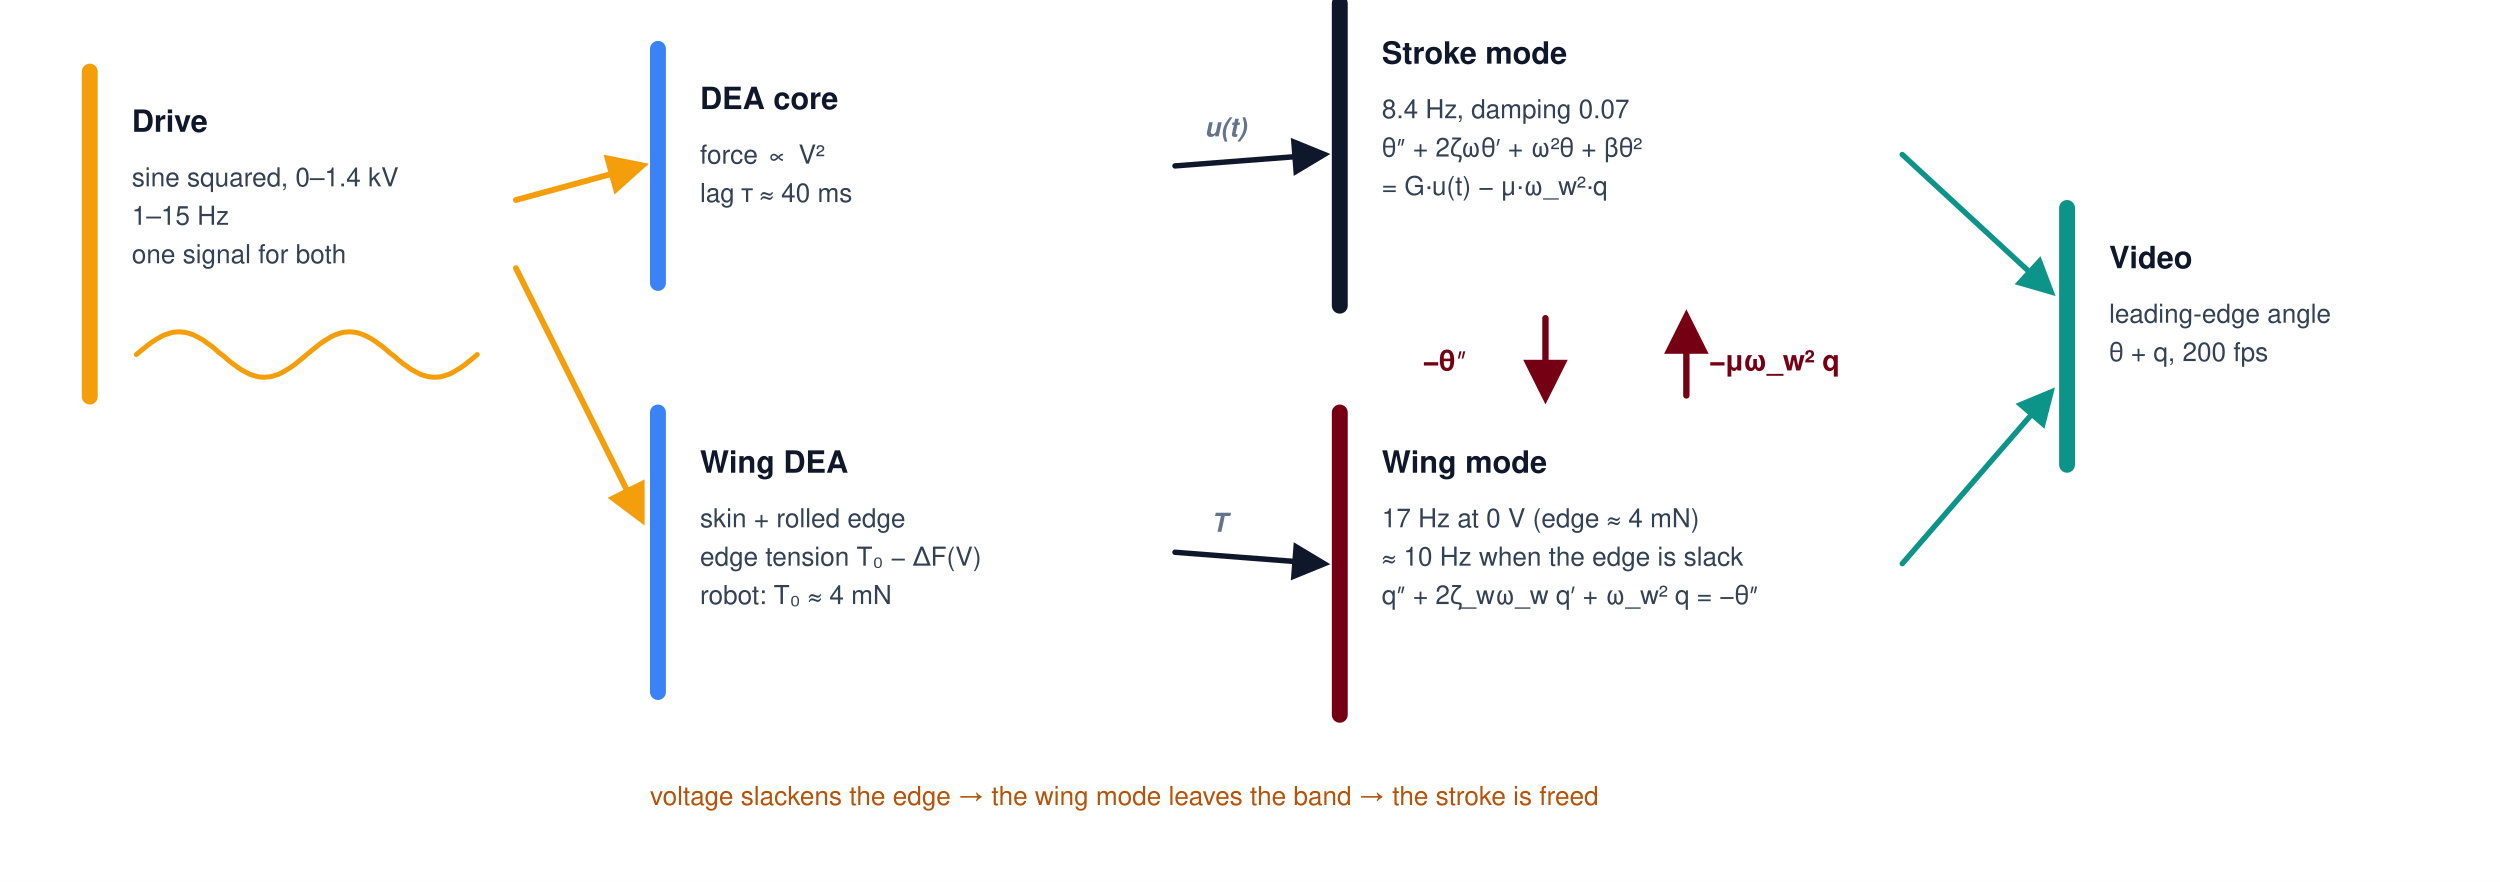
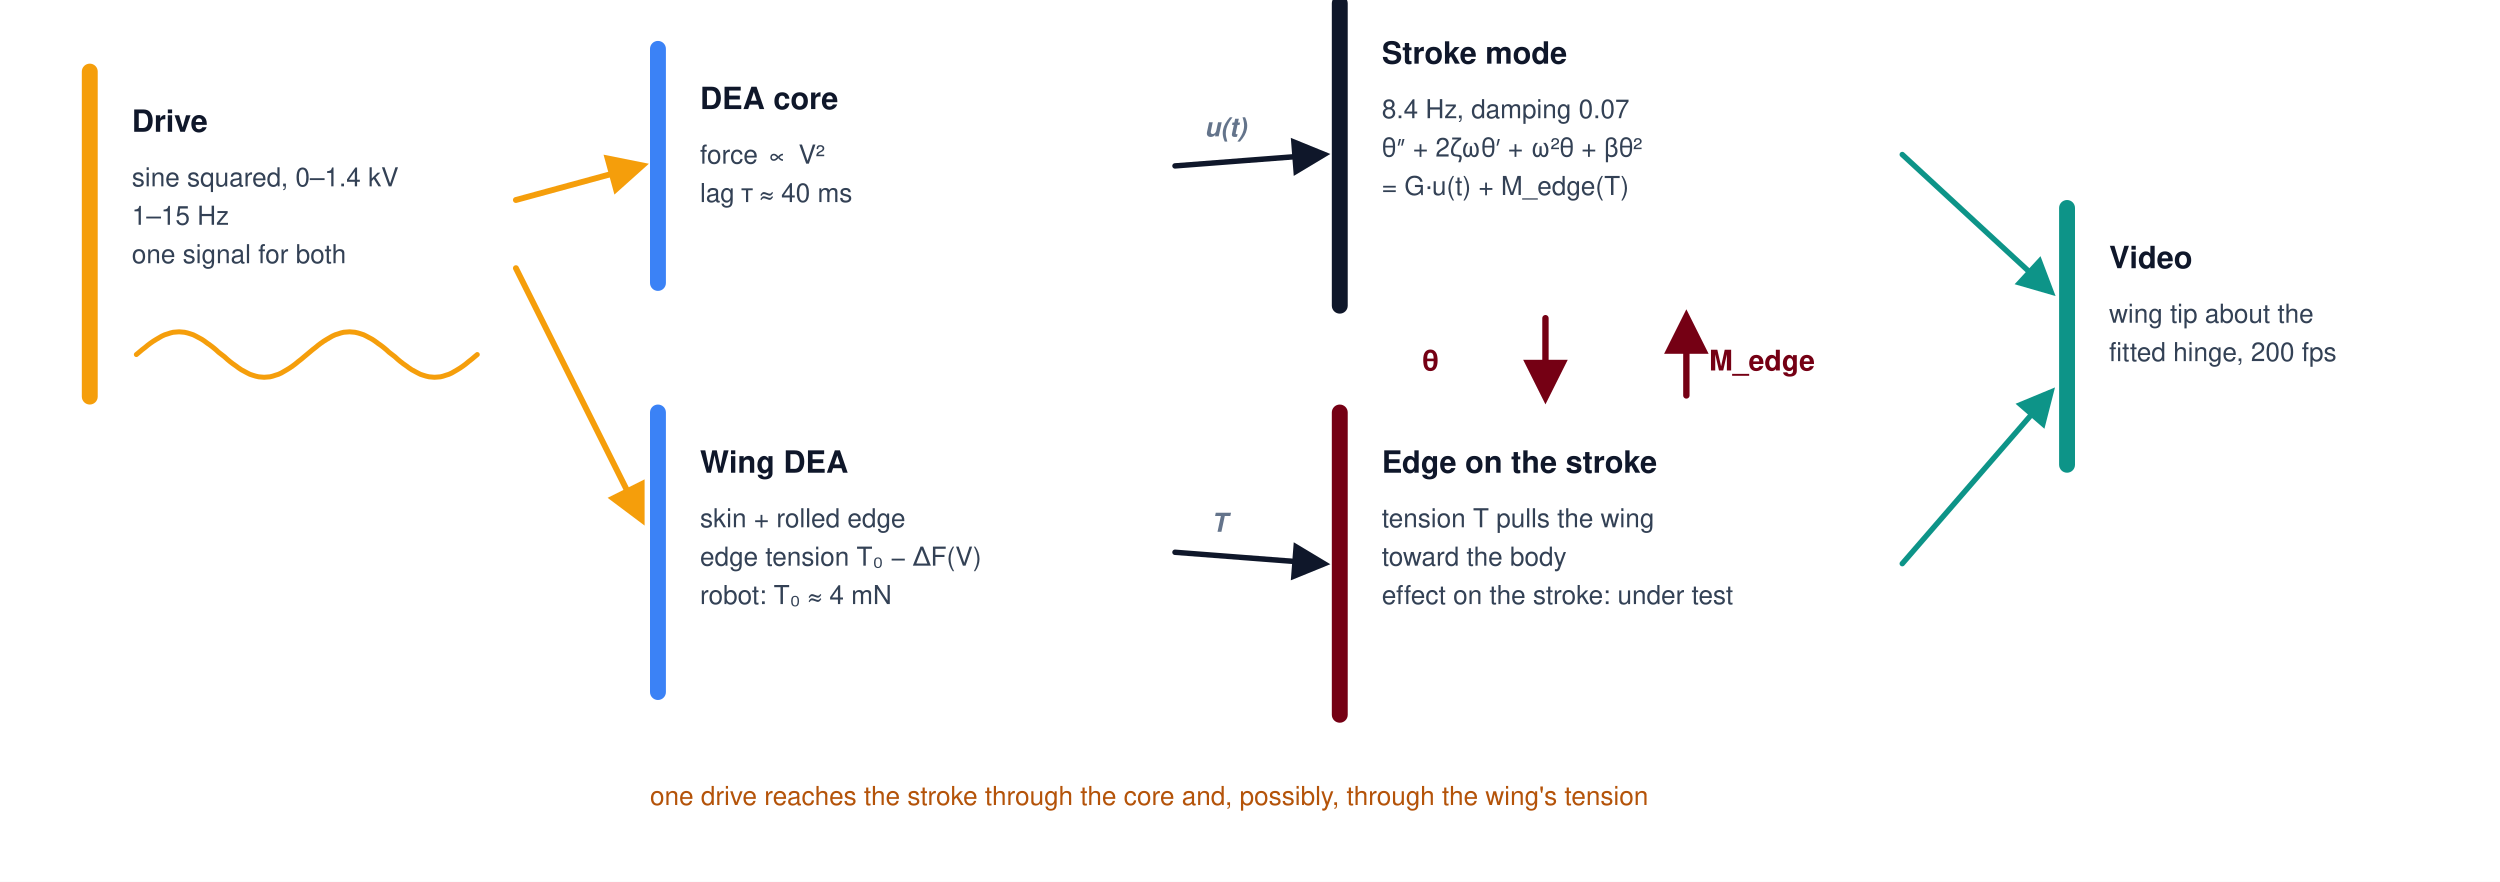
<svg xmlns="http://www.w3.org/2000/svg" viewBox="0 72 1100 388" width="1100" height="388" font-family="Helvetica,Arial,sans-serif" role="img" aria-label="System block diagram">
  <defs>
    <linearGradient id="skin" x1="0" y1="0" x2="1" y2="1">
      <stop offset="0" stop-color="#eff6ff" />
      <stop offset="0.55" stop-color="#bfdbfe" />
      <stop offset="1" stop-color="#60a5fa" />
    </linearGradient>
    <linearGradient id="skinV" x1="0" y1="0" x2="1" y2="1">
      <stop offset="0" stop-color="#fffbeb" />
      <stop offset="0.5" stop-color="#fde68a" />
      <stop offset="1" stop-color="#f59e0b" />
    </linearGradient>
    <linearGradient id="carbon" x1="0" y1="0" x2="0" y2="1">
      <stop offset="0" stop-color="#475569" />
      <stop offset="0.5" stop-color="#0f172a" />
      <stop offset="1" stop-color="#334155" />
    </linearGradient>
    <linearGradient id="core" x1="0" y1="0" x2="0" y2="1">
      <stop offset="0" stop-color="#bfdbfe" />
      <stop offset="0.35" stop-color="#eff6ff" />
      <stop offset="0.7" stop-color="#60a5fa" />
      <stop offset="1" stop-color="#1e3a8a" />
    </linearGradient>
    <linearGradient id="frame" x1="0" y1="0" x2="0" y2="1">
      <stop offset="0" stop-color="#ffffff" />
      <stop offset="1" stop-color="#e2e8f0" />
    </linearGradient>
    <linearGradient id="card" x1="0" y1="0" x2="0" y2="1">
      <stop offset="0" stop-color="#ffffff" />
      <stop offset="1" stop-color="#f8fafc" />
    </linearGradient>
    <linearGradient id="air" x1="0" y1="0" x2="1" y2="0">
      <stop offset="0" stop-color="#f0fdfa" />
      <stop offset="1" stop-color="#ccfbf1" />
    </linearGradient>
    <radialGradient id="glow">
      <stop offset="0" stop-color="#fbbf24" stop-opacity="0.55" />
      <stop offset="1" stop-color="#fbbf24" stop-opacity="0" />
    </radialGradient>
    <radialGradient id="ball" cx="0.35" cy="0.3">
      <stop offset="0" stop-color="#ffffff" />
      <stop offset="0.4" stop-color="#93c5fd" />
      <stop offset="1" stop-color="#1d4ed8" />
    </radialGradient>
    <radialGradient id="ballR" cx="0.35" cy="0.3">
      <stop offset="0" stop-color="#ffffff" />
      <stop offset="0.4" stop-color="#fda4af" />
      <stop offset="1" stop-color="#750014" />
    </radialGradient>
    <filter id="sh" x="-20%" y="-20%" width="140%" height="160%">
      <feDropShadow dx="0" dy="3" stdDeviation="4" flood-color="#0f172a" flood-opacity="0.16" />
    </filter>
    <filter id="soft" x="-10%" y="-10%" width="120%" height="140%">
      <feDropShadow dx="0" dy="1.5" stdDeviation="2" flood-color="#0f172a" flood-opacity="0.18" />
    </filter>
    <marker id="ah" viewBox="0 0 10 10" refX="8" refY="5" markerWidth="7" markerHeight="7" orient="auto-start-reverse">
      <path d="M0,0 L10,5 L0,10 z" fill="#0f172a" />
    </marker>
    <marker id="ahA" viewBox="0 0 10 10" refX="8" refY="5" markerWidth="7" markerHeight="7" orient="auto-start-reverse">
      <path d="M0,0 L10,5 L0,10 z" fill="#f59e0b" />
    </marker>
    <marker id="ahM" viewBox="0 0 10 10" refX="8" refY="5" markerWidth="7" markerHeight="7" orient="auto-start-reverse">
      <path d="M0,0 L10,5 L0,10 z" fill="#750014" />
    </marker>
    <marker id="ahT" viewBox="0 0 10 10" refX="8" refY="5" markerWidth="7" markerHeight="7" orient="auto-start-reverse">
      <path d="M0,0 L10,5 L0,10 z" fill="#0d9488" />
    </marker>
    <marker id="ahB" viewBox="0 0 10 10" refX="8" refY="5" markerWidth="7" markerHeight="7" orient="auto-start-reverse">
      <path d="M0,0 L10,5 L0,10 z" fill="#1d4ed8" />
    </marker>
  </defs>
  <rect x="0" y="72" width="1100" height="388" fill="#ffffff" />
  <rect x="36" y="100" width="7" height="150" rx="3.5" fill="#f59e0b" />
  <text x="58.0" y="130.0" font-size="13.5" fill="#0f172a" font-weight="600" text-anchor="start" opacity="1">Drive</text>
  <text x="58.0" y="154.0" font-size="11.5" fill="#334155" font-weight="400" text-anchor="start" opacity="1">sine squared, 0–1.4 kV</text>
  <text x="58.0" y="170.9" font-size="11.5" fill="#334155" font-weight="400" text-anchor="start" opacity="1">1–15 Hz</text>
  <text x="58.0" y="187.8" font-size="11.5" fill="#334155" font-weight="400" text-anchor="start" opacity="1">one signal for both</text>
  <polyline points="60.0,228.0 61.2,227.0 62.5,225.9 63.8,224.9 65.0,223.9 66.2,223.0 67.5,222.1 68.8,221.3 70.0,220.6 71.2,219.9 72.5,219.3 73.8,218.9 75.0,218.5 76.2,218.2 77.5,218.1 78.8,218.0 80.0,218.1 81.2,218.2 82.5,218.5 83.8,218.9 85.0,219.3 86.2,219.9 87.5,220.6 88.8,221.3 90.0,222.1 91.2,223.0 92.5,223.9 93.8,224.9 95.0,225.9 96.2,227.0 97.5,228.0 98.8,229.0 100.0,230.1 101.2,231.1 102.5,232.1 103.8,233.0 105.0,233.9 106.2,234.7 107.5,235.4 108.8,236.1 110.0,236.7 111.2,237.1 112.5,237.5 113.8,237.8 115.0,237.9 116.2,238.0 117.5,237.9 118.8,237.8 120.0,237.5 121.2,237.1 122.5,236.7 123.8,236.1 125.0,235.4 126.2,234.7 127.5,233.9 128.8,233.0 130.0,232.1 131.2,231.1 132.5,230.1 133.8,229.0 135.0,228.0 136.2,227.0 137.5,225.9 138.8,224.9 140.0,223.9 141.2,223.0 142.5,222.1 143.8,221.3 145.0,220.6 146.2,219.9 147.5,219.3 148.8,218.9 150.0,218.5 151.2,218.2 152.5,218.1 153.8,218.0 155.0,218.1 156.2,218.2 157.5,218.5 158.8,218.9 160.0,219.3 161.2,219.9 162.5,220.6 163.8,221.3 165.0,222.1 166.2,223.0 167.5,223.9 168.8,224.9 170.0,225.9 171.2,227.0 172.5,228.0 173.8,229.0 175.0,230.1 176.2,231.1 177.5,232.1 178.8,233.0 180.0,233.9 181.2,234.7 182.5,235.4 183.8,236.1 185.0,236.7 186.2,237.1 187.5,237.5 188.8,237.8 190.0,237.9 191.2,238.0 192.5,237.9 193.8,237.8 195.0,237.5 196.2,237.1 197.5,236.7 198.8,236.1 200.0,235.4 201.2,234.7 202.5,233.9 203.8,233.0 205.0,232.1 206.2,231.1 207.5,230.1 208.8,229.0 210.0,228.0" fill="none" stroke="#f59e0b" stroke-width="2.2" stroke-linecap="round" />
  <rect x="286" y="90" width="7" height="110" rx="3.5" fill="#3b82f6" />
  <text x="308.0" y="120.0" font-size="13.5" fill="#0f172a" font-weight="600" text-anchor="start" opacity="1">DEA core</text>
  <text x="308.0" y="144.0" font-size="11.5" fill="#334155" font-weight="400" text-anchor="start" opacity="1">force ∝ V²</text>
  <text x="308.0" y="160.9" font-size="11.5" fill="#334155" font-weight="400" text-anchor="start" opacity="1">lag τ ≈ 40 ms</text>
  <rect x="286" y="250" width="7" height="130" rx="3.5" fill="#3b82f6" />
  <text x="308.0" y="280.0" font-size="13.5" fill="#0f172a" font-weight="600" text-anchor="start" opacity="1">Wing DEA</text>
  <text x="308.0" y="304.0" font-size="11.5" fill="#334155" font-weight="400" text-anchor="start" opacity="1">skin + rolled edge</text>
  <text x="308.0" y="320.9" font-size="11.5" fill="#334155" font-weight="400" text-anchor="start" opacity="1">edge tension T₀ − ΔF(V)</text>
  <text x="308.0" y="337.8" font-size="11.5" fill="#334155" font-weight="400" text-anchor="start" opacity="1">robot: T₀ ≈ 4 mN</text>
  <rect x="586" y="70" width="7" height="140" rx="3.5" fill="#0f172a" />
  <text x="608.0" y="100.0" font-size="13.5" fill="#0f172a" font-weight="600" text-anchor="start" opacity="1">Stroke mode</text>
  <text x="608.0" y="124.0" font-size="11.5" fill="#334155" font-weight="400" text-anchor="start" opacity="1">8.4 Hz, damping 0.07</text>
  <text x="608.0" y="140.9" font-size="11.5" fill="#334155" font-weight="400" text-anchor="start" opacity="1">θ″ + 2ζωθ′ + ω²θ + βθ²</text>
-   <text x="608.0" y="157.8" font-size="11.5" fill="#334155" font-weight="400" text-anchor="start" opacity="1">     = G·u(t) − μ·ω_w²·q</text>
+   <text x="608.0" y="157.8" font-size="11.5" fill="#334155" font-weight="400" text-anchor="start" opacity="1">     = G·u(t) + M_edge(T)</text>
  <rect x="586" y="250" width="7" height="140" rx="3.5" fill="#750014" />
-   <text x="608.0" y="280.0" font-size="13.5" fill="#0f172a" font-weight="600" text-anchor="start" opacity="1">Wing mode</text>
-   <text x="608.0" y="304.0" font-size="11.5" fill="#334155" font-weight="400" text-anchor="start" opacity="1">17 Hz at 0 V (edge ≈ 4 mN)</text>
-   <text x="608.0" y="320.9" font-size="11.5" fill="#334155" font-weight="400" text-anchor="start" opacity="1">≈ 10 Hz when the edge is slack</text>
-   <text x="608.0" y="337.8" font-size="11.5" fill="#334155" font-weight="400" text-anchor="start" opacity="1">q″ + 2ζ_wω_w q′ + ω_w² q = −θ″</text>
+   <text x="608.0" y="280.0" font-size="13.5" fill="#0f172a" font-weight="600" text-anchor="start" opacity="1">Edge on the stroke</text>
+   <text x="608.0" y="304.0" font-size="11.5" fill="#334155" font-weight="400" text-anchor="start" opacity="1">tension T pulls the wing</text>
+   <text x="608.0" y="320.9" font-size="11.5" fill="#334155" font-weight="400" text-anchor="start" opacity="1">toward the body</text>
+   <text x="608.0" y="337.8" font-size="11.5" fill="#334155" font-weight="400" text-anchor="start" opacity="1">effect on the stroke: under test</text>
  <rect x="906" y="160" width="7" height="120" rx="3.5" fill="#0d9488" />
  <text x="928.0" y="190.0" font-size="13.5" fill="#0f172a" font-weight="600" text-anchor="start" opacity="1">Video</text>
-   <text x="928.0" y="214.0" font-size="11.5" fill="#334155" font-weight="400" text-anchor="start" opacity="1">leading-edge angle</text>
-   <text x="928.0" y="230.9" font-size="11.5" fill="#334155" font-weight="400" text-anchor="start" opacity="1">θ + q, 200 fps</text>
+   <text x="928.0" y="214.0" font-size="11.5" fill="#334155" font-weight="400" text-anchor="start" opacity="1">wing tip about the</text>
+   <text x="928.0" y="230.9" font-size="11.5" fill="#334155" font-weight="400" text-anchor="start" opacity="1">fitted hinge, 200 fps</text>
  <line x1="227.0" y1="160.0" x2="282.0" y2="145.0" stroke="#f59e0b" stroke-width="2.6" stroke-linecap="round" marker-end="url(#ahA)" />
  <line x1="227.0" y1="190.0" x2="282.0" y2="300.0" stroke="#f59e0b" stroke-width="2.6" stroke-linecap="round" marker-end="url(#ahA)" />
  <line x1="517.0" y1="145.0" x2="582.0" y2="140.0" stroke="#0f172a" stroke-width="2.4" stroke-linecap="round" marker-end="url(#ah)" />
  <text x="530.0" y="132.0" font-size="11.5" fill="#64748b" font-weight="600" text-anchor="start" opacity="1" font-style="italic">u(t)</text>
  <line x1="517.0" y1="315.0" x2="582.0" y2="320.0" stroke="#0f172a" stroke-width="2.4" stroke-linecap="round" marker-end="url(#ah)" />
  <text x="533.0" y="306.0" font-size="11.5" fill="#64748b" font-weight="600" text-anchor="start" opacity="1" font-style="italic">T</text>
  <line x1="680.0" y1="212.0" x2="680.0" y2="246.0" stroke="#750014" stroke-width="2.8" stroke-linecap="round" marker-end="url(#ahM)" />
  <line x1="742.0" y1="246.0" x2="742.0" y2="212.0" stroke="#750014" stroke-width="2.8" stroke-linecap="round" marker-end="url(#ahM)" />
-   <text x="626.0" y="235.0" font-size="12.5" fill="#750014" font-weight="600" text-anchor="start" opacity="1">−θ″</text>
-   <text x="752.0" y="235.0" font-size="12.5" fill="#750014" font-weight="600" text-anchor="start" opacity="1">−μω_w² q</text>
+   <text x="626.0" y="235.0" font-size="12.5" fill="#750014" font-weight="600" text-anchor="start" opacity="1">θ</text>
+   <text x="752.0" y="235.0" font-size="12.5" fill="#750014" font-weight="600" text-anchor="start" opacity="1">M_edge</text>
  <line x1="837.0" y1="140.0" x2="902.0" y2="200.0" stroke="#0d9488" stroke-width="2.4" stroke-linecap="round" marker-end="url(#ahT)" />
  <line x1="837.0" y1="320.0" x2="902.0" y2="245.0" stroke="#0d9488" stroke-width="2.4" stroke-linecap="round" marker-end="url(#ahT)" />
-   <text x="286.0" y="426.2" font-size="11.5" fill="#b45309" font-weight="400" text-anchor="start" opacity="1">voltage slackens the edge  →  the wing mode leaves the band  →  the stroke is freed</text>
+   <text x="286.0" y="426.2" font-size="11.5" fill="#b45309" font-weight="400" text-anchor="start" opacity="1">one drive reaches the stroke through the core and, possibly, through the wing's tension</text>
</svg>
